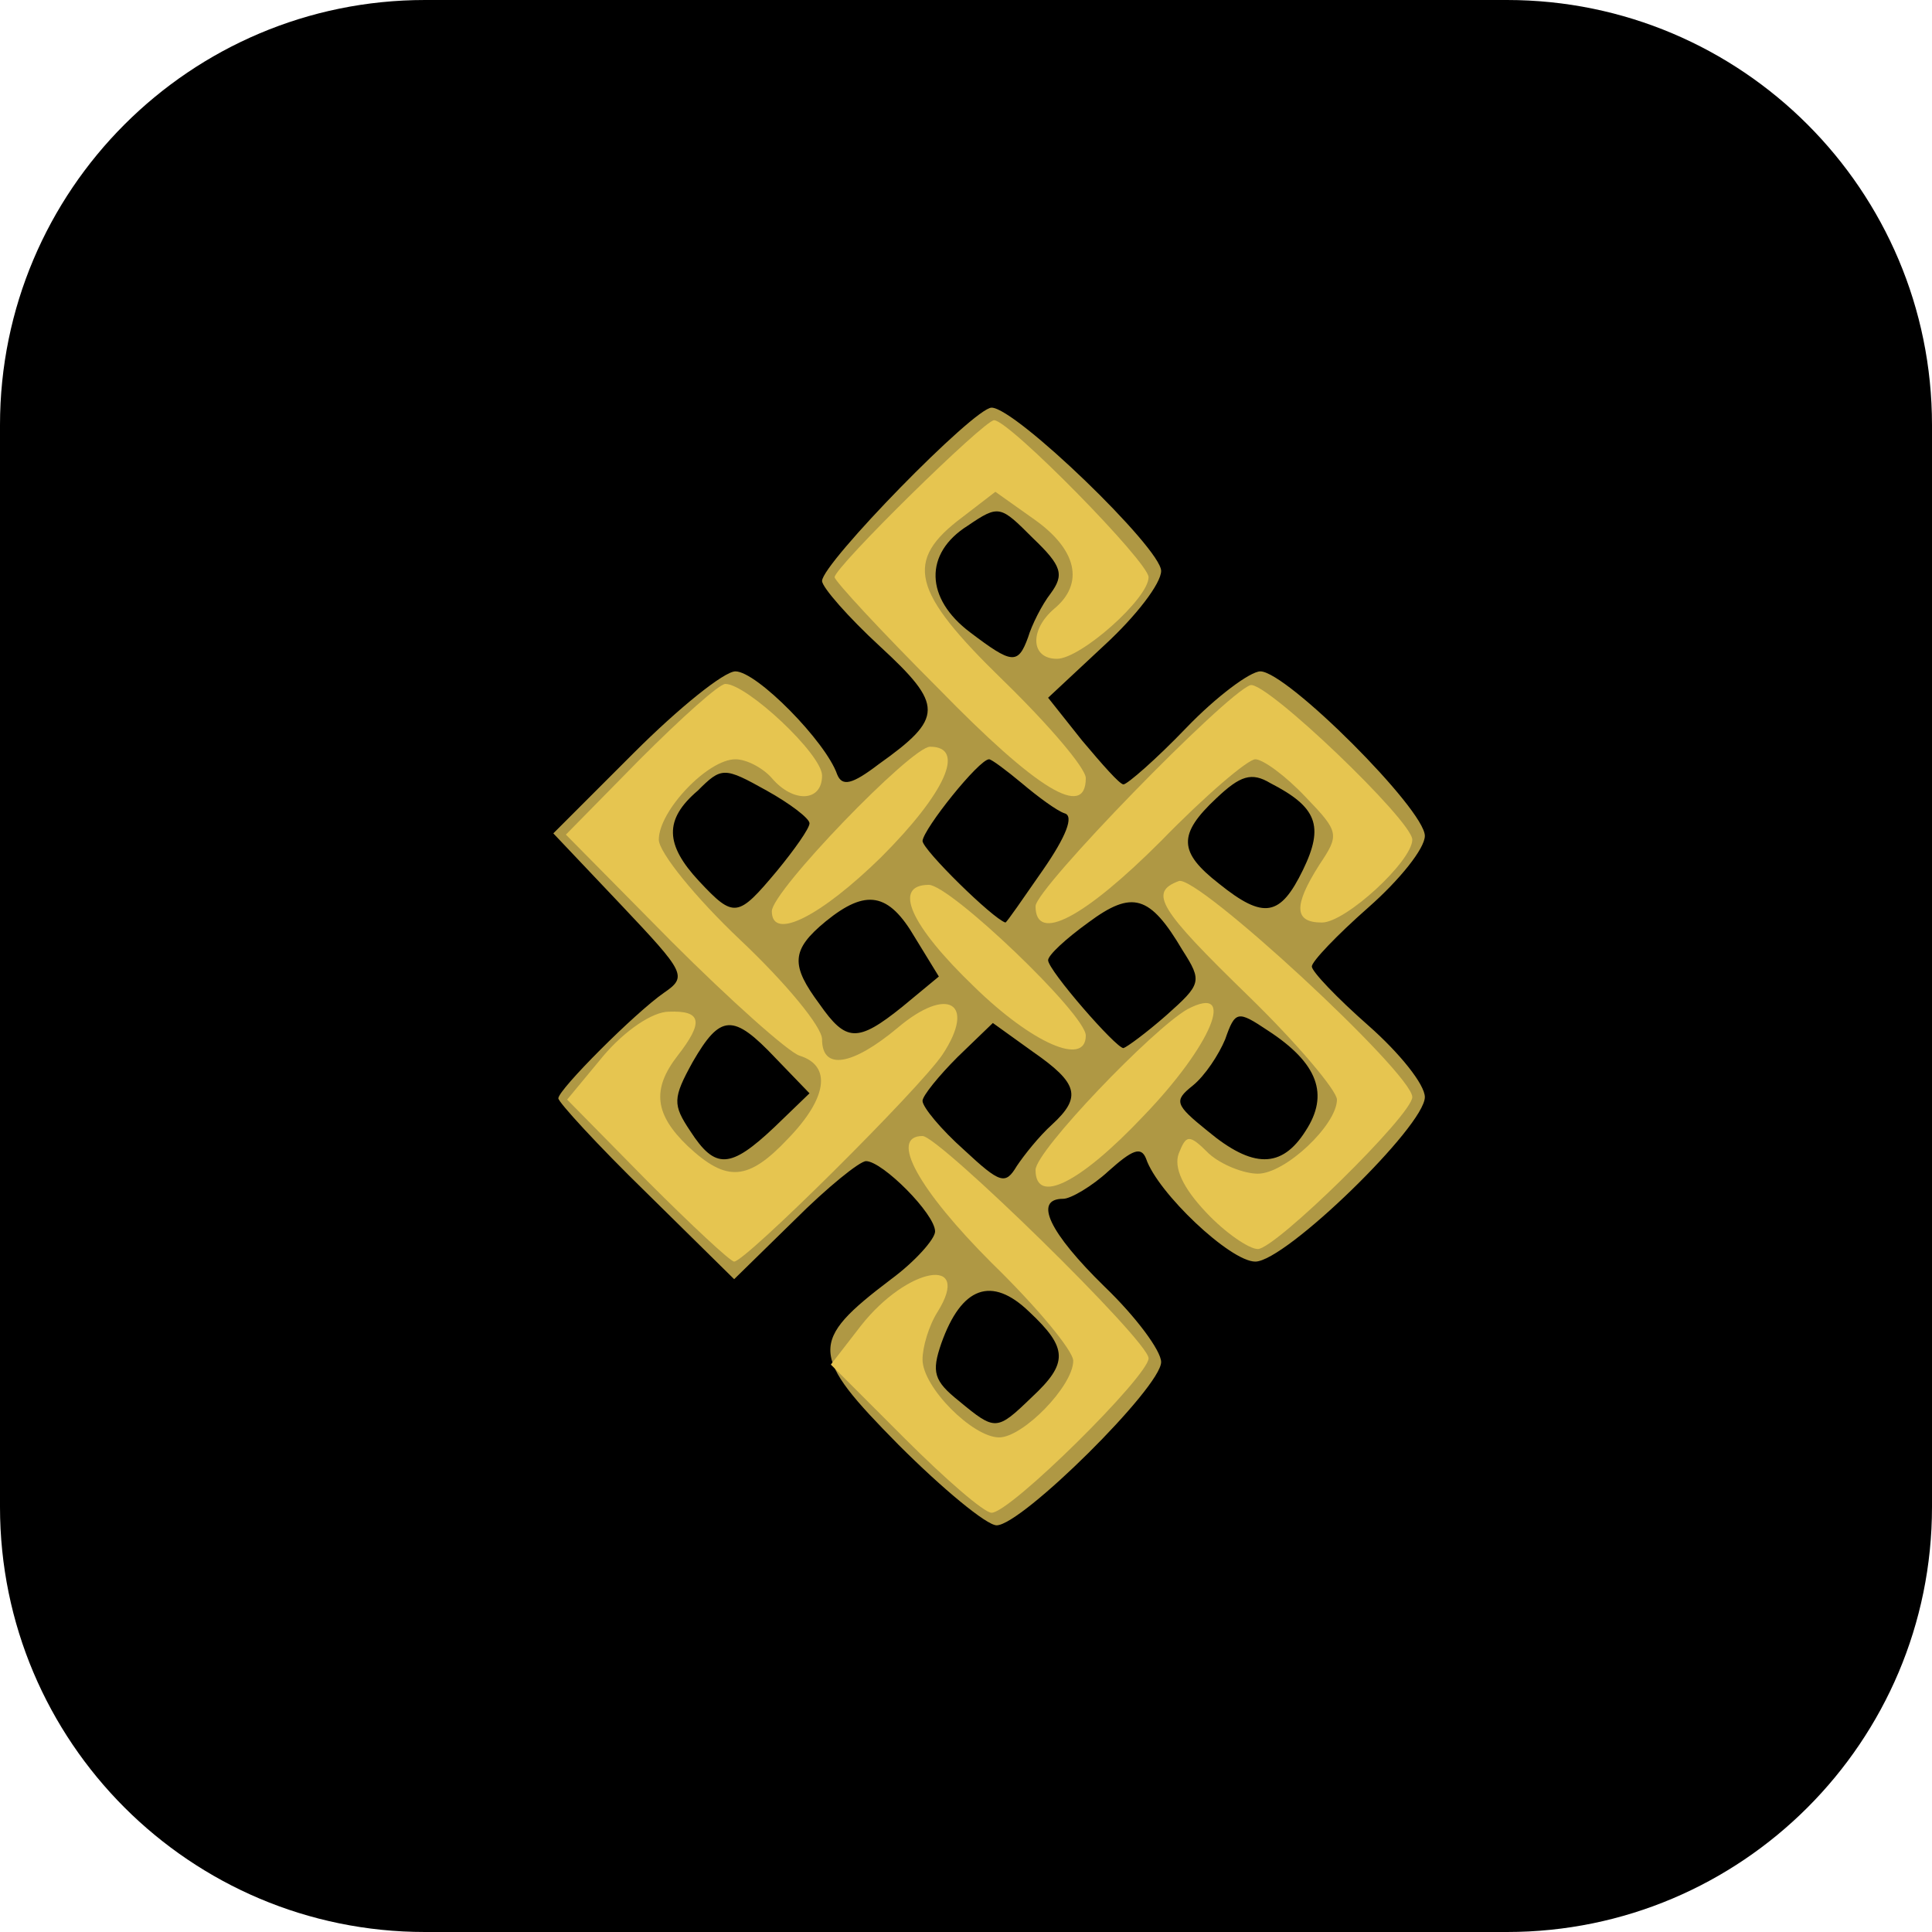
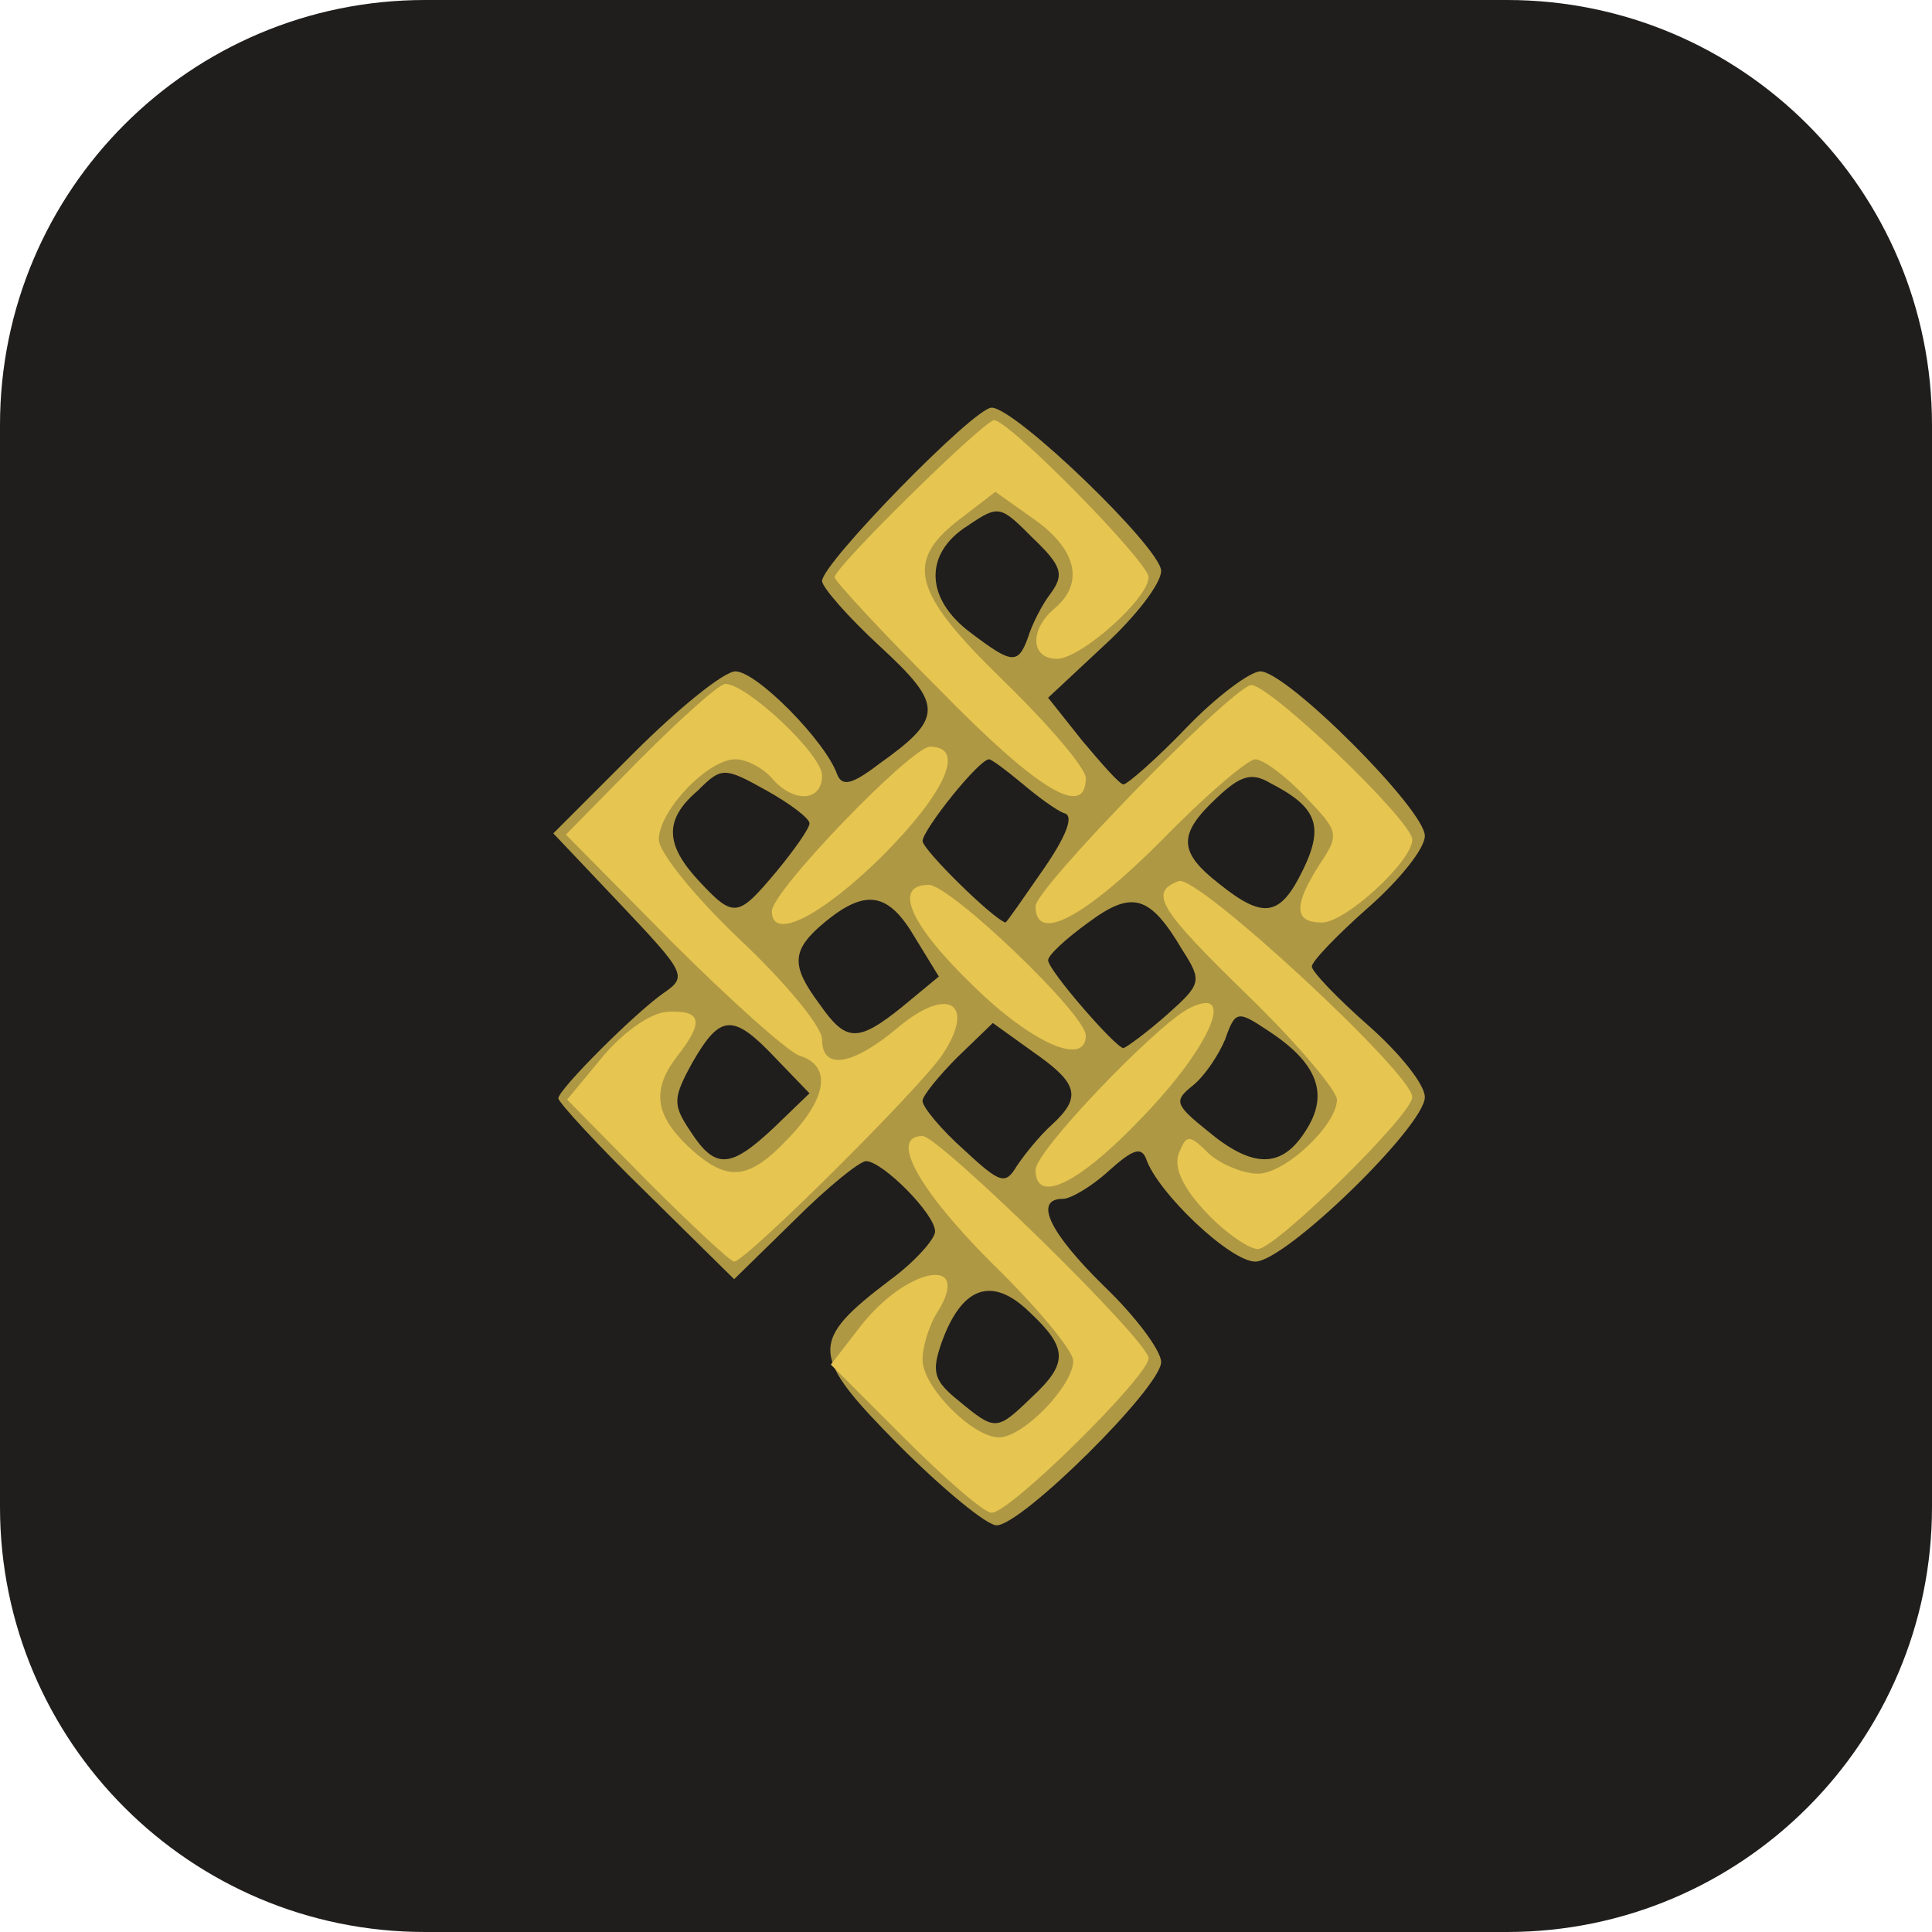
<svg xmlns="http://www.w3.org/2000/svg" version="1.1" width="100px" height="100px" viewBox="0 0 100 100">
-   <rect width="100" height="100" rx="22" ry="22" fill="black" />
+   <rect width="100" height="100" rx="22" ry="22" fill="#1f1e1d" />
  <g transform="translate(18.5, 17.2) scale(0.65)">
    <g fill="#af9844">
      <path d="M43.1 88.6 c-7.1 -7.2 -7.2 -8.2 -0.6 -13.2 1.9 -1.4 3.5 -3.2 3.5 -3.8 0 -1.4 -4.2 -5.6 -5.5 -5.6 -0.5 0 -3.1 2.1 -5.7 4.7 l-4.8 4.7 -7 -6.9 c-3.9 -3.8 -7 -7.2 -7 -7.5 0 -0.7 6.1 -6.8 8.4 -8.4 1.9 -1.3 1.7 -1.6 -3.4 -7 l-5.4 -5.7 6.4 -6.4 c3.6 -3.6 7.2 -6.5 8.1 -6.5 1.7 0 7.2 5.6 8.1 8.2 0.4 1 1.2 0.8 3.3 -0.8 5.2 -3.7 5.2 -4.7 0.1 -9.4 -2.5 -2.3 -4.6 -4.7 -4.6 -5.2 0 -1.4 12.1 -13.8 13.5 -13.8 1.9 0 13.5 11.2 13.5 13 0 1 -2 3.6 -4.5 5.9 l-4.5 4.2 2.7 3.4 c1.6 1.9 3 3.5 3.3 3.5 0.3 0 2.6 -2 5 -4.5 2.4 -2.5 5.1 -4.5 5.9 -4.5 2.1 0 13.1 11 13.1 13.1 0 1 -2 3.5 -4.5 5.7 -2.5 2.2 -4.5 4.3 -4.5 4.7 0 0.4 2 2.5 4.5 4.7 2.5 2.2 4.5 4.7 4.5 5.7 0 2.3 -11.1 13.1 -13.5 13.1 -2 0 -7.8 -5.5 -8.7 -8.2 -0.4 -1 -1.1 -0.7 -3 1 -1.3 1.2 -3 2.2 -3.6 2.2 -2.4 0 -1.1 2.7 3.3 7 2.5 2.4 4.5 5.1 4.5 6 0 2 -11.1 13 -13.1 13 -0.8 0 -4.3 -2.9 -7.8 -6.4z m10.6 -3.8 c2.9 -2.7 2.9 -3.9 -0.2 -6.8 -3 -2.9 -5.4 -2 -7 2.5 -0.8 2.3 -0.6 3 1.4 4.6 2.9 2.4 3 2.4 5.8 -0.3z m1.6 -21.7 c2.4 -2.2 2.1 -3.3 -1.5 -5.8 l-3.2 -2.3 -2.8 2.7 c-1.5 1.5 -2.8 3.1 -2.8 3.5 0 0.5 1.5 2.3 3.3 3.9 2.9 2.7 3.3 2.8 4.2 1.3 0.6 -0.9 1.8 -2.4 2.8 -3.3z m-22.1 0.2 l2.8 -2.7 -2.7 -2.8 c-3.4 -3.6 -4.4 -3.5 -6.6 0.3 -1.6 2.9 -1.6 3.4 -0.2 5.5 2 3.1 3.2 3 6.7 -0.3z m42.3 0.3 c1.9 -2.9 1 -5.4 -3 -8 -2.4 -1.6 -2.6 -1.6 -3.4 0.7 -0.5 1.2 -1.6 2.9 -2.6 3.7 -1.5 1.2 -1.4 1.5 1.2 3.6 3.6 3 5.9 3 7.8 0z m-11.1 -9.2 c2.8 -2.5 2.9 -2.7 1.3 -5.2 -2.6 -4.4 -4 -4.8 -7.5 -2.2 -1.8 1.3 -3.2 2.6 -3.2 3 0 0.8 5.4 7 6 7 0.3 -0.1 1.8 -1.2 3.4 -2.6z m-21 -0.7 l2.9 -2.4 -1.9 -3.1 c-2.1 -3.6 -3.9 -3.9 -7.1 -1.3 -2.8 2.3 -2.8 3.5 -0.5 6.6 2.1 3 3 3.1 6.6 0.2z m11.2 -10.9 c1.8 -2.6 2.5 -4.3 1.7 -4.5 -0.6 -0.2 -2.1 -1.3 -3.4 -2.4 -1.2 -1 -2.4 -1.9 -2.6 -1.9 -0.8 0 -5.2 5.5 -5.3 6.5 0 0.7 5.6 6.2 6.6 6.5 0.1 0 1.4 -1.9 3 -4.2z m-21.2 0.1 c1.4 -1.7 2.6 -3.4 2.6 -3.8 0 -0.4 -1.6 -1.6 -3.4 -2.6 -3.4 -1.9 -3.6 -1.9 -5.5 0 -2.7 2.3 -2.6 4.3 0.1 7.2 2.8 3 3.1 2.9 6.2 -0.8z m41.9 -0.1 c1.7 -3.5 1.1 -5 -2.6 -6.9 -1.5 -0.9 -2.4 -0.6 -4.3 1.2 -3.1 2.9 -3 4.3 0.2 6.8 3.6 2.9 4.9 2.6 6.7 -1.1z m-21.9 -18.5 c0.3 -1 1.1 -2.6 1.8 -3.5 1.1 -1.5 0.9 -2.2 -1.4 -4.4 -2.6 -2.6 -2.7 -2.7 -5.2 -1 -3.5 2.2 -3.4 5.8 0.2 8.5 3.3 2.5 3.8 2.6 4.6 0.4z" />
    </g>
    <g fill="#e6c550">
      <path d="M43.6 88.1 l-5.9 -5.9 2.4 -3.1 c3.7 -4.7 8.9 -5.6 6.1 -1.1 -0.7 1.1 -1.2 2.8 -1.2 3.8 0 2.2 4 6.2 6.1 6.2 1.9 0 5.9 -4.1 5.9 -6.1 0 -0.8 -2.9 -4.3 -6.5 -7.8 -5.8 -5.8 -8.2 -10.1 -5.5 -10.1 1.3 0 18 16.3 18 17.7 0 1.4 -11 12.3 -12.5 12.3 -0.6 0 -3.7 -2.7 -6.9 -5.9z" />
      <path d="M23.1 67.6 l-6.4 -6.5 2.9 -3.5 c1.7 -2 3.9 -3.5 5.2 -3.5 2.6 -0.1 2.8 0.8 0.7 3.5 -2.1 2.7 -1.8 4.7 0.8 7.2 3.1 2.9 4.8 2.8 8 -0.6 3.1 -3.2 3.5 -5.8 0.9 -6.6 -0.9 -0.3 -5.5 -4.4 -10.2 -9.1 l-8.4 -8.5 5.9 -6 c3.3 -3.3 6.3 -6 6.8 -6 1.7 0 7.7 5.6 7.7 7.3 0 2.1 -2.3 2.2 -4 0.2 -0.7 -0.8 -2 -1.5 -2.9 -1.5 -2.2 0 -6.1 4.1 -6.1 6.4 0 1 2.9 4.6 6.5 8 3.6 3.4 6.5 6.9 6.5 7.9 0 2.5 2.4 2.1 6 -0.9 4 -3.4 6.3 -2 3.6 2.1 -1.8 2.7 -15.7 16.5 -16.6 16.5 -0.3 0 -3.4 -2.9 -6.9 -6.4z" />
      <path d="M67.6 70.1 c-1.9 -2 -2.6 -3.6 -2.2 -4.7 0.6 -1.5 0.8 -1.6 2.4 0 1 0.9 2.8 1.6 3.9 1.6 2.2 0 6.3 -3.9 6.3 -5.9 0 -0.7 -3.1 -4.4 -7 -8.2 -7.2 -7 -8 -8.3 -5.6 -9.2 1.4 -0.6 18.6 15.3 18.6 17.2 0 1.4 -10.9 12.1 -12.3 12.1 -0.7 0 -2.6 -1.3 -4.1 -2.9z" />
      <path d="M54 66.7 c0 -1.5 9.3 -11.2 12.1 -12.8 4 -2.1 1.9 2.9 -3.5 8.5 -5.1 5.4 -8.6 7.1 -8.6 4.3z" />
      <path d="M49.1 52.1 c-5.1 -4.9 -6.5 -8.1 -3.6 -8.1 1.7 0 12.5 10.3 12.5 12 0 2.5 -4.3 0.6 -8.9 -3.9z" />
      <path d="M33 46.1 c0 -1.6 11.1 -13.1 12.6 -13.1 2.9 0 1.2 3.7 -3.9 8.8 -4.8 4.7 -8.7 6.7 -8.7 4.3z" />
      <path d="M54 45.7 c0 -1.4 15.1 -16.9 17.1 -17.6 1.2 -0.4 12.9 10.8 12.9 12.3 0 1.7 -5.3 6.6 -7.2 6.6 -2.2 0 -2.3 -1.3 -0.2 -4.6 1.6 -2.4 1.6 -2.6 -1.1 -5.4 -1.6 -1.7 -3.4 -3 -4 -3 -0.6 0 -4 2.9 -7.5 6.5 -6.1 6.1 -10 8.2 -10 5.2z" />
      <path d="M46.3 28.4 c-4.6 -4.6 -8.3 -8.6 -8.3 -8.9 0 -0.8 11.9 -12.5 12.7 -12.5 1.2 0 12.3 11.3 12.3 12.5 0 1.7 -5.4 6.5 -7.3 6.5 -2.1 0 -2.2 -2.3 -0.2 -4 2.4 -2 1.8 -4.7 -1.6 -7.1 l-3.1 -2.2 -2.6 2 c-4.7 3.5 -4.1 5.9 3.2 13 3.6 3.5 6.6 7 6.6 7.8 0 3.3 -3.9 0.9 -11.7 -7.1z" />
    </g>
  </g>
</svg>
